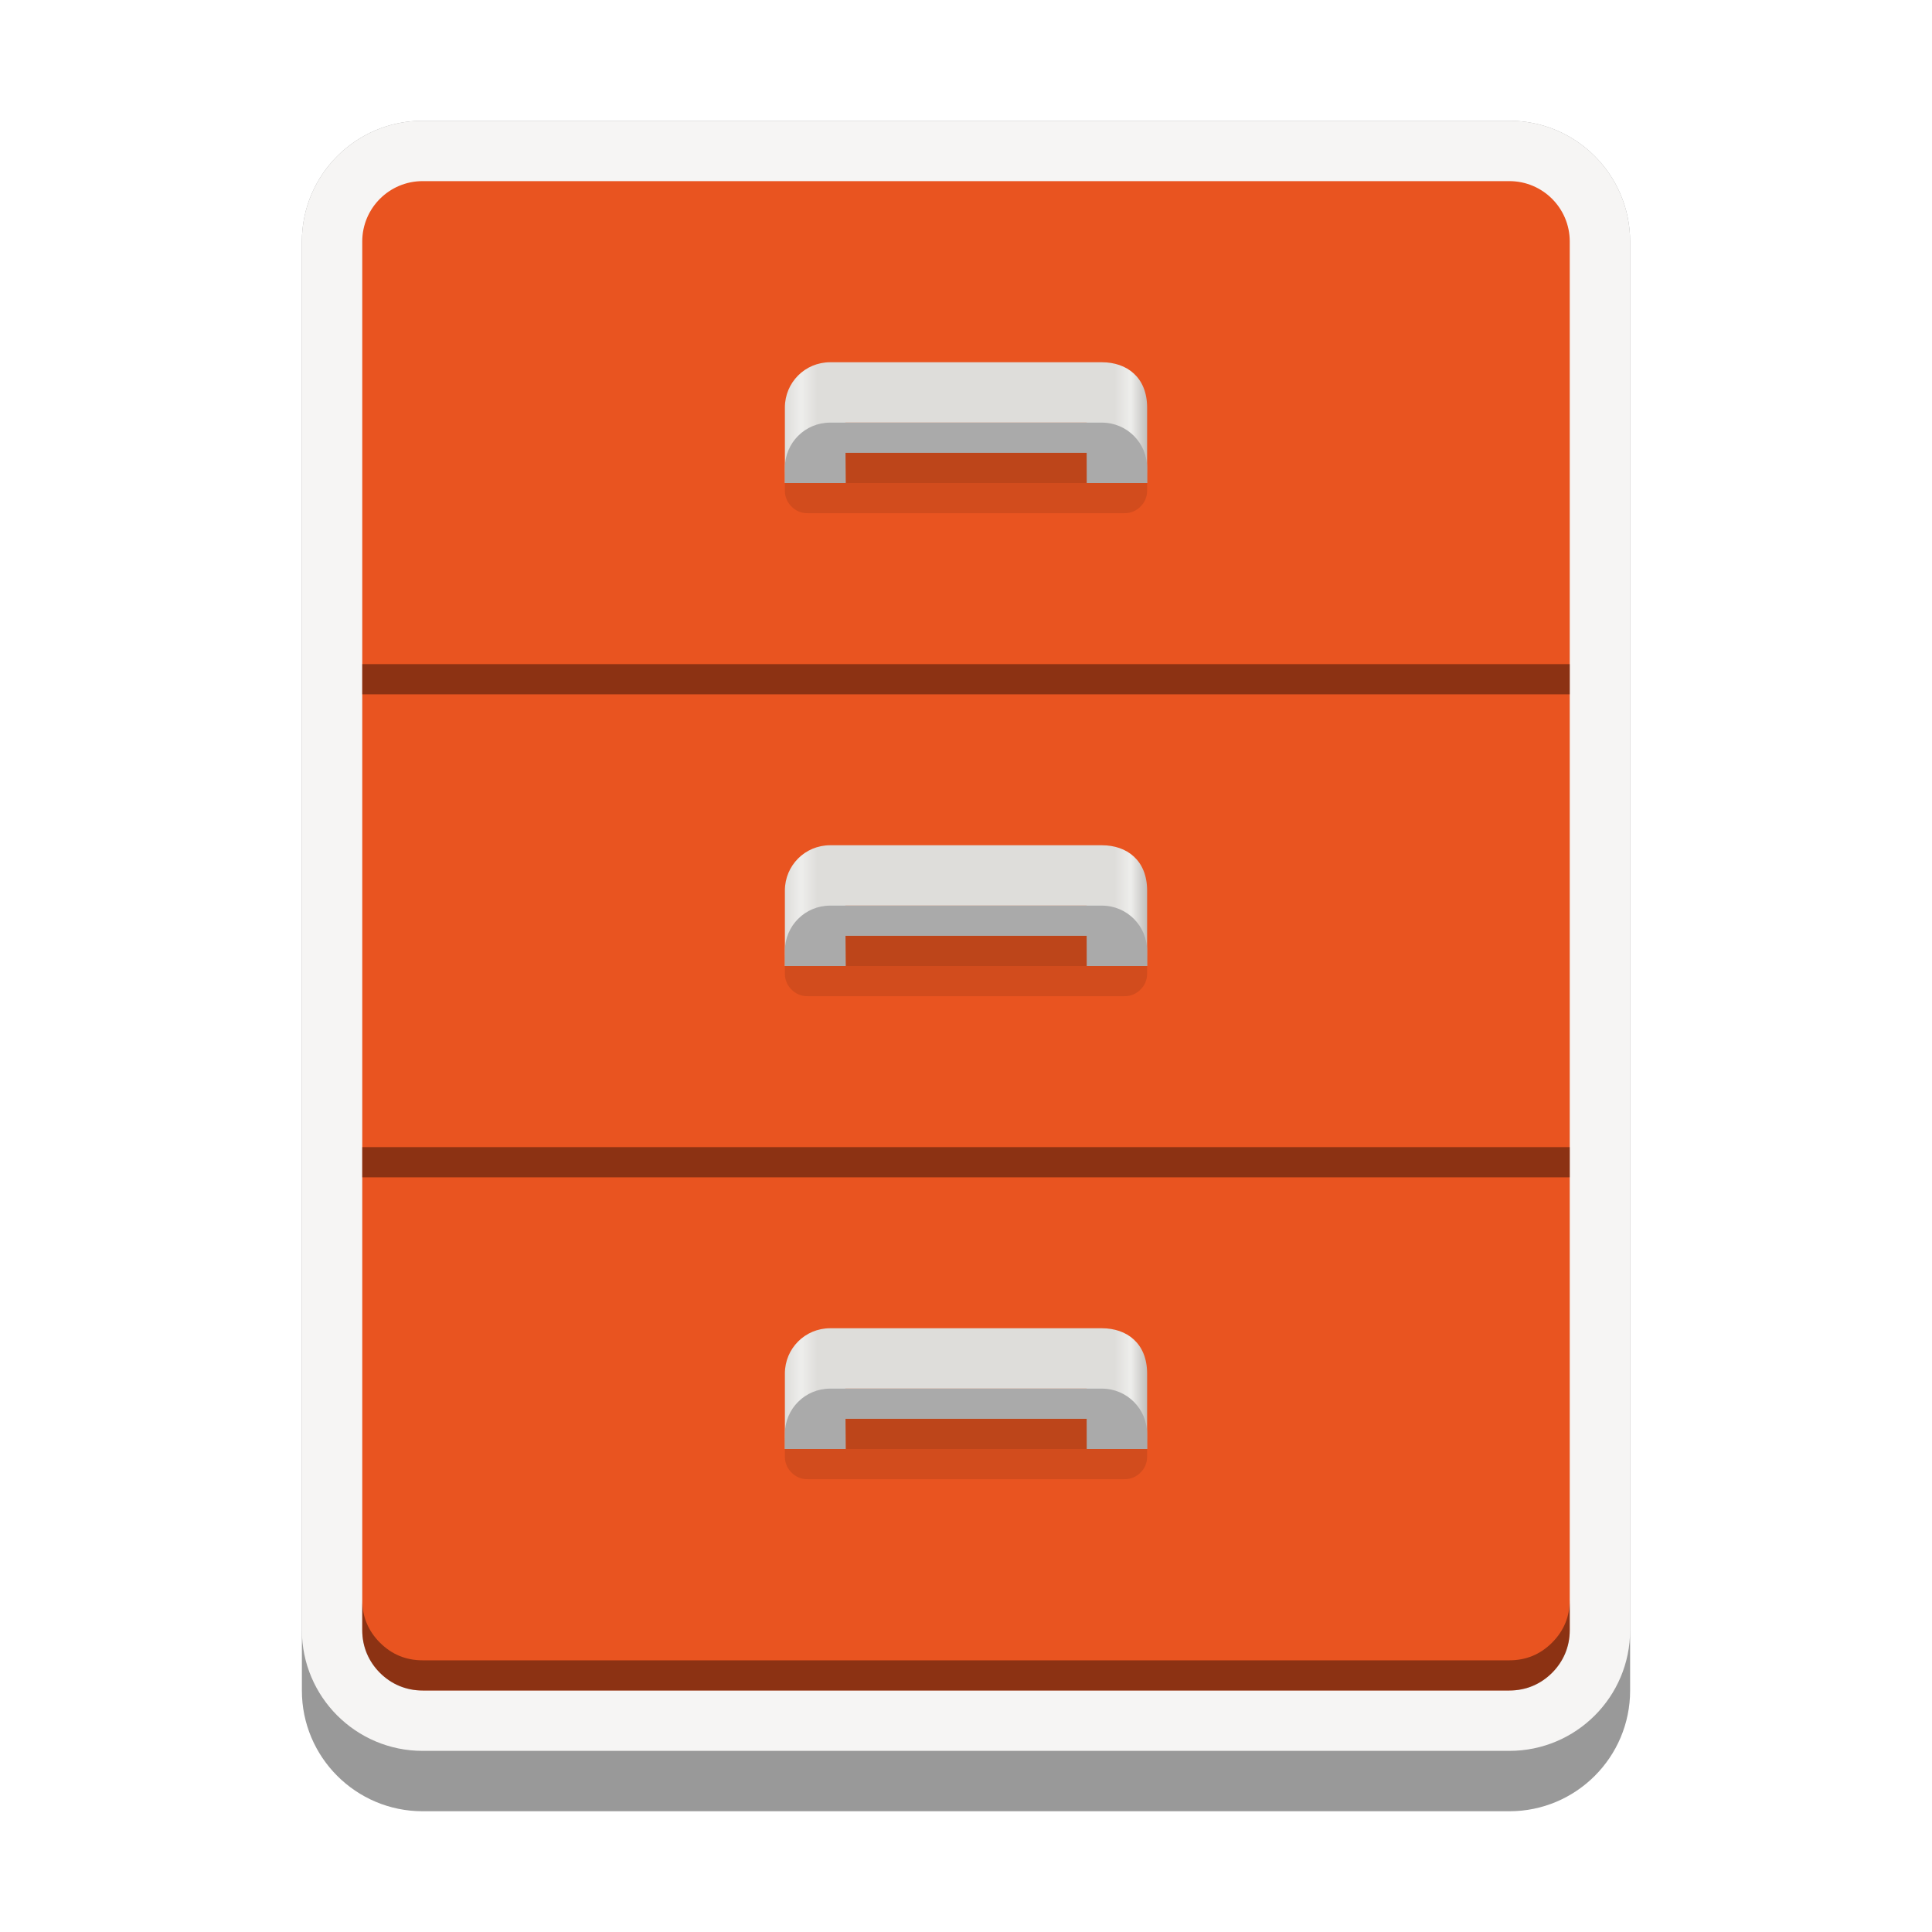
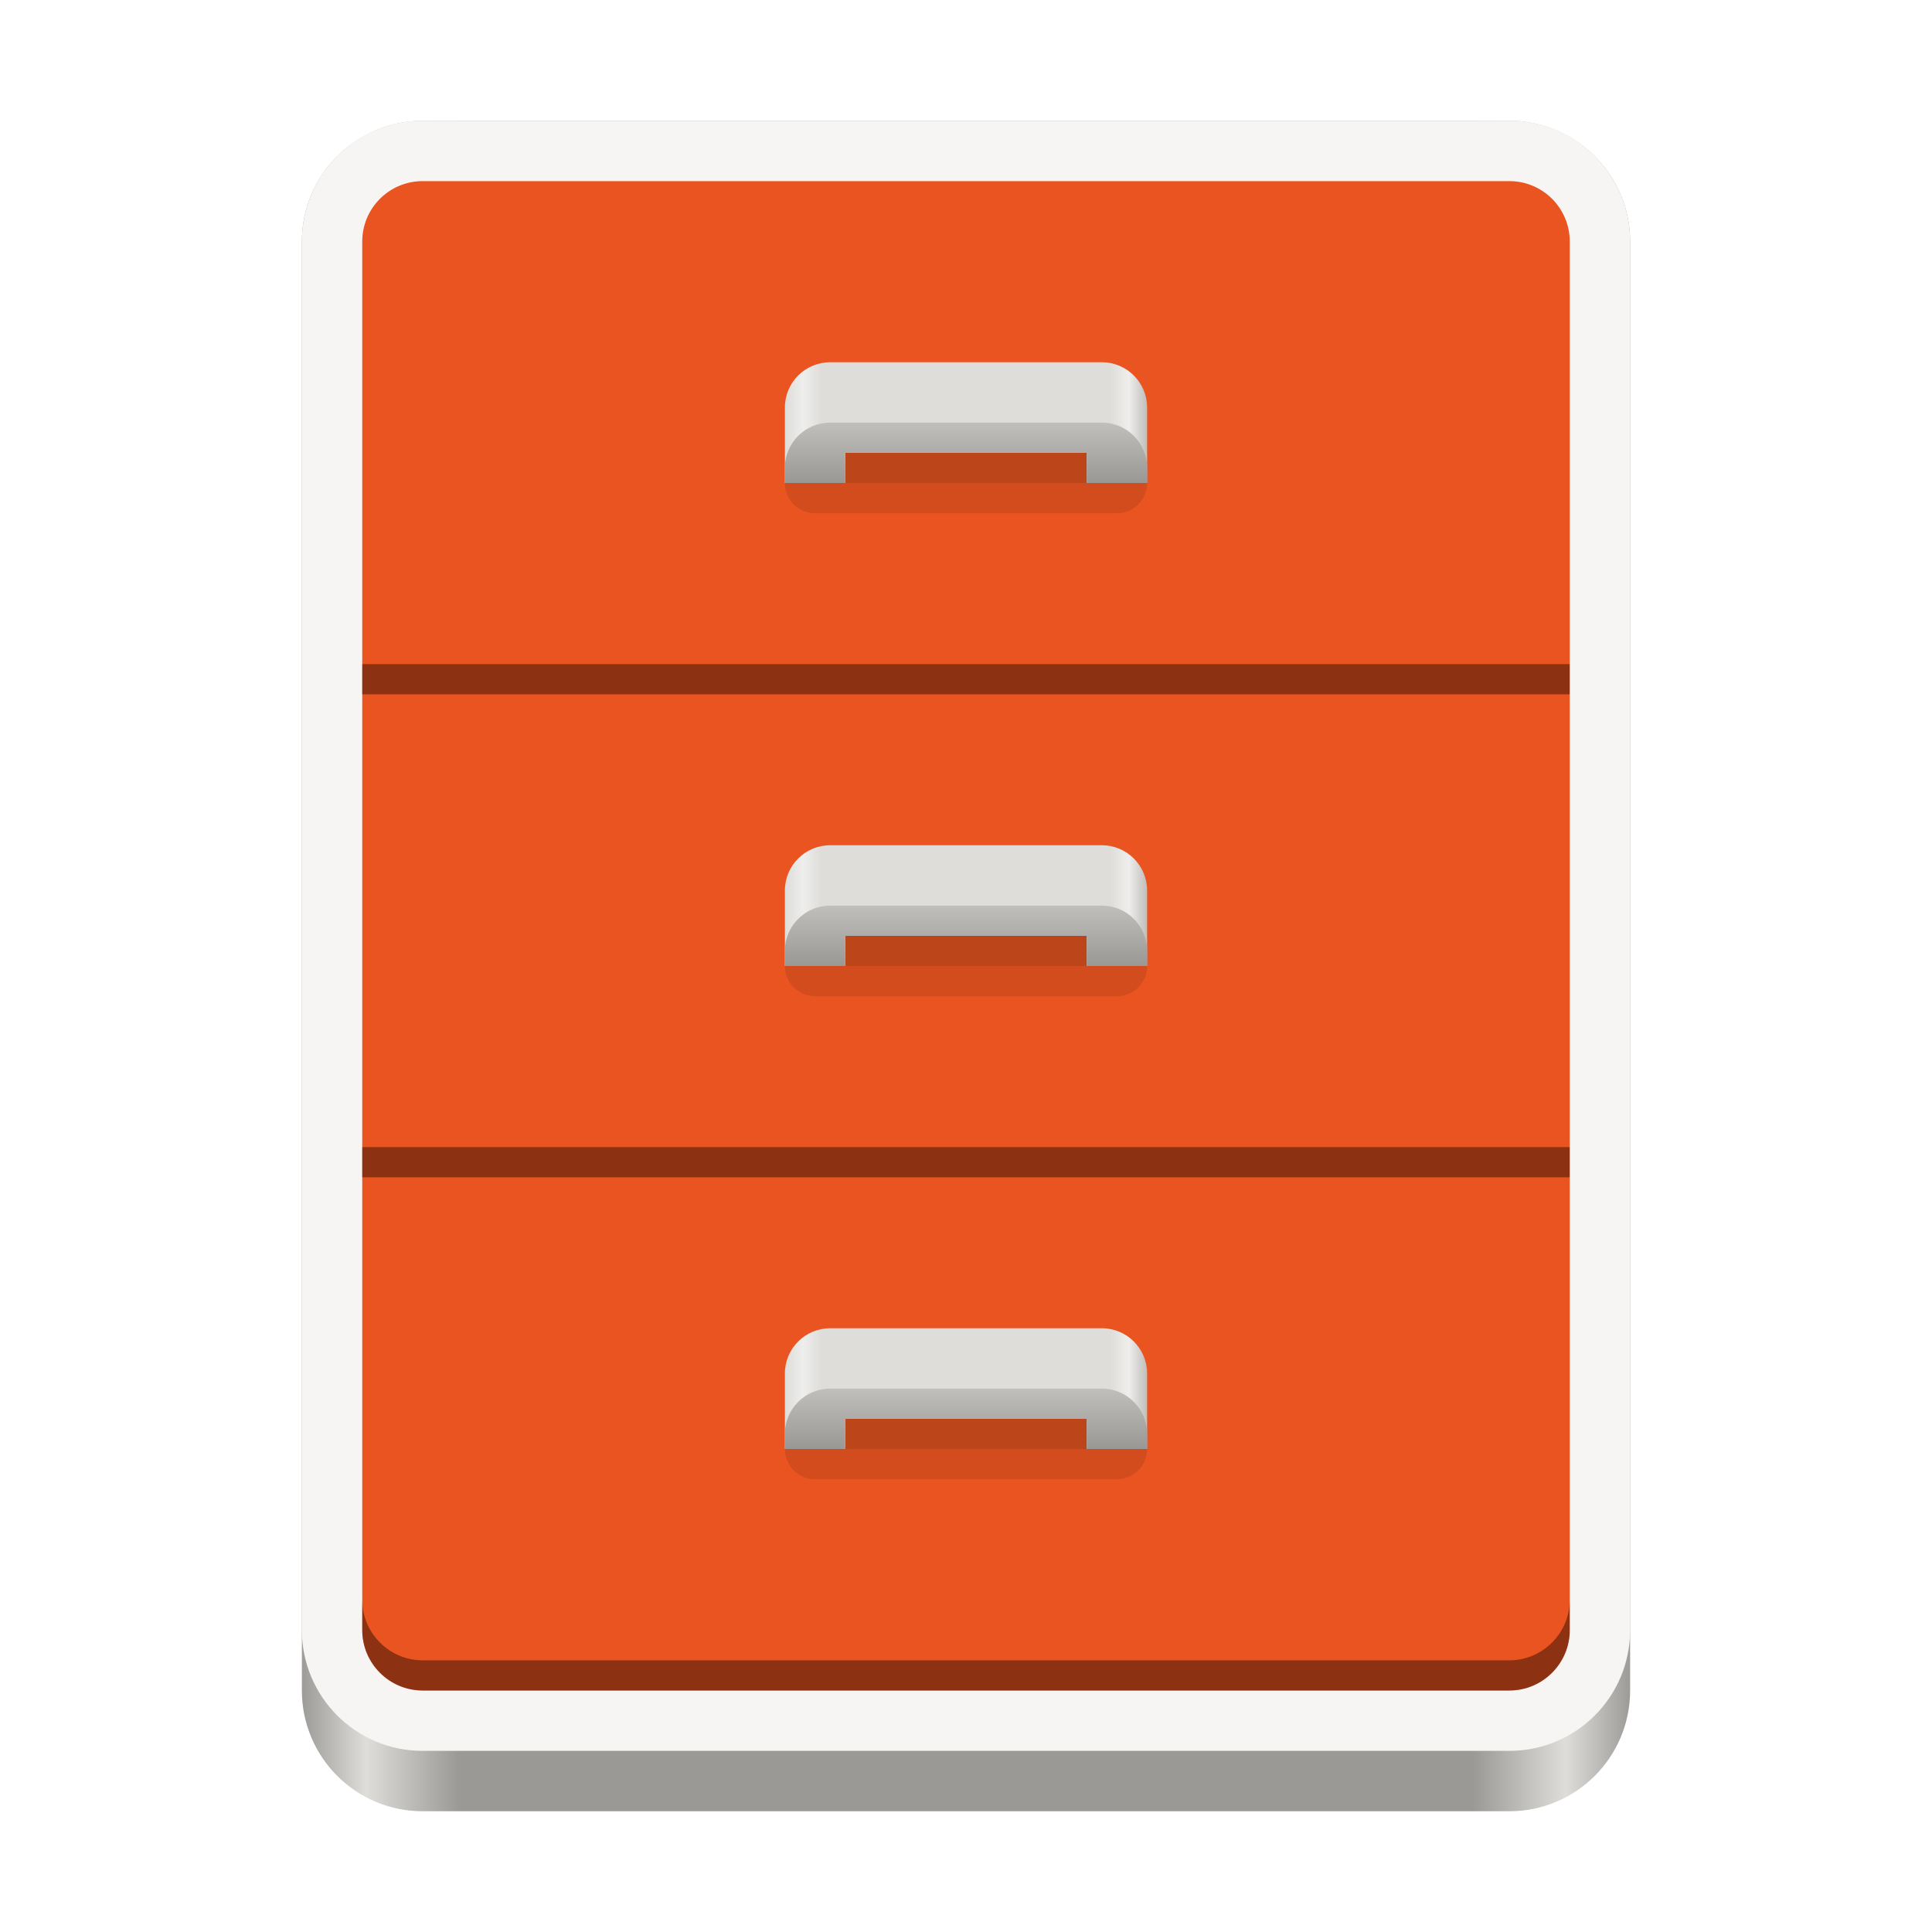
- <svg xmlns="http://www.w3.org/2000/svg" width="128" height="128" viewBox="0 0 128 128" fill="none">
+ <svg xmlns="http://www.w3.org/2000/svg" width="128" height="128" viewBox="0 0 128 128">
  <defs>
-     <linearGradient id="graydient" gradientUnits="userSpaceOnUse" x1="0" y1="20" x2="24" y2="20">
+     <linearGradient id="corners">
+       <stop offset="0" stop-color="#9A9996" />
+       <stop offset="5%" stop-color="#DEDDDA" />
+       <stop offset="12%" stop-color="#9A9996" />
+       <stop offset="88%" stop-color="#9A9996" />
+       <stop offset="95%" stop-color="#DEDDDA" />
+       <stop offset="1" stop-color="#9A9996" />
+     </linearGradient>
+     <linearGradient id="handles">
      <stop offset="0" stop-color="#DEDDDA" />
-       <stop offset="0.045" stop-color="#EEEEEC" />
-       <stop offset="0.090" stop-color="#DEDDDA" />
-       <stop offset="0.910" stop-color="#DEDDDA" />
-       <stop offset="0.955" stop-color="#EEEEEC" />
+       <stop offset="5%" stop-color="#EEEEEC" />
+       <stop offset="10%" stop-color="#DEDDDA" />
+       <stop offset="90%" stop-color="#DEDDDA" />
+       <stop offset="95%" stop-color="#EEEEEC" />
      <stop offset="1" stop-color="#C0BFBC" />
    </linearGradient>
+     <linearGradient id="downers" x1="0" y1="0" x2="0" y2="0.5">
+       <stop offset="0" stop-color="#C0BFBC" />
+       <stop offset="1" stop-color="#999894" />
+     </linearGradient>
+     <clipPath id="handler">
+       <path d="M0 0L24 0L24 8L20 8L20 6L4 6L4 8L0 8Z" />
+     </clipPath>
  </defs>
-   <rect id="extrude" width="88" height="112" x="20" y="8" rx="8" ry="8" fill="#999999" />
-   <rect id="contour" width="88" height="108" x="20" y="8" rx="8" ry="8" fill="#F6F5F4" />
-   <rect id="drawers" width="80" height="100" x="24" y="12" rx="4" ry="4" fill="#E95420" />
-   <g id="gaps" transform="translate(24 44)" fill="#000000" opacity="0.4">
-     <path d="M0 2L0 0C0 1.105 0.391 2.049 1.172 2.83C1.953 3.611 2.895 4 4 4L76 4C77.105 4 78.047 3.611 78.828 2.83C79.609 2.049 80 1.105 80 0L80 2C80 3.105 79.609 4.048 78.828 4.83C78.047 5.611 77.105 6 76 6L4 6C2.895 6 1.953 5.611 1.172 4.83C0.391 4.048 0 3.105 0 2L0 2Z" transform="translate(0 62)" />
-     <rect width="80" height="2" transform="translate(0 32)" />
-     <rect width="80" height="2" />
+   <rect width="88" height="112" rx="8" x="20" y="8" fill="url(#corners)" />
+   <rect width="88" height="108" rx="8" x="20" y="8" fill="#F6F5F4" />
+   <rect width="80" height="100" rx="4" x="24" y="12" fill="#E95420" />
+   <g fill="#000000" opacity="40%">
+     <path d="M0 0C0 2.2 1.8 4 4 4L76 4C78.2 4 80 2.2 80 0L80 2C80 4.2 78.2 6 76 6L4 6C1.8 6 0 4.2 0 2Z" transform="translate(24 106)" />
+     <rect width="80" height="2" x="24" y="76" />
+     <rect width="80" height="2" x="24" y="44" />
  </g>
-   <g id="handle3" transform="translate(52 88)">
-     <path d="M3 0C3 0 21 0 21 0C22.662 0 24 1 24 3C24 3 24 8 24 8L20.031 8L20 4L4 4L4.031 8L0 8C0 8 0 3 0 3C0 1.338 1.338 0 3 0C3 0 3 0 3 0Z" fill="url(#graydient)" />
-     <path d="M0 2L0 1.5C0 1.086 0.146 0.732 0.44 0.44C0.732 0.146 1.086 0 1.5 0L22.5 0C22.914 0 23.268 0.146 23.561 0.44C23.854 0.732 24 1.086 24 1.5L24 2.5C24 2.914 23.854 3.268 23.561 3.561C23.268 3.854 22.914 4 22.5 4L1.5 4C1.086 4 0.732 3.854 0.44 3.561C0.146 3.268 0 2.914 0 2.5L0 2Z" fill="#000000" opacity="0.1" transform="translate(0 6)" />
-     <path d="M3 0C1.338 0 0 1.338 0 3C0 3 0 4 0 4L4 4L4 2L20 2L20 4L24 4C24 4 24 3 24 3C24 1.338 22.662 0 21 0C21 0 3 0 3 0Z" fill="#AAAAAA" transform="translate(0 4)" />
-     <rect width="16" height="2" fill="#000000" opacity="0.1" transform="translate(4 6)" />
+   <g transform="translate(52 24)">
+     <g fill="#000000" fill-opacity="10%">
+       <rect width="24" height="4" rx="2" y="6" />
+       <rect width="16" height="2" x="4" y="6" />
+     </g>
+     <g clip-path="url(#handler)">
+       <rect width="24" height="12" rx="3" fill="url(#handles)" />
+       <rect width="24" height="8" rx="3" y="4" fill="url(#downers)" />
+     </g>
  </g>
-   <g id="handle2" transform="translate(52 56)">
-     <path d="M3 0C3 0 21 0 21 0C22.662 0 24 1 24 3C24 3 24 8 24 8L20.031 8L20 4L4 4L4.031 8L0 8C0 8 0 3 0 3C0 1.338 1.338 0 3 0C3 0 3 0 3 0Z" fill="url(#graydient)" fill-rule="evenodd" />
-     <path d="M0 2L0 1.5C0 1.086 0.146 0.732 0.44 0.44C0.732 0.146 1.086 0 1.5 0L22.5 0C22.914 0 23.268 0.146 23.561 0.44C23.854 0.732 24 1.086 24 1.5L24 2.5C24 2.914 23.854 3.268 23.561 3.561C23.268 3.854 22.914 4 22.5 4L1.5 4C1.086 4 0.732 3.854 0.44 3.561C0.146 3.268 0 2.914 0 2.5L0 2Z" fill="#000000" opacity="0.1" transform="translate(0 6)" />
-     <path d="M3 0C1.338 0 0 1.338 0 3C0 3 0 4 0 4L4 4L4 2L20 2L20 4L24 4C24 4 24 3 24 3C24 1.338 22.662 0 21 0C21 0 3 0 3 0Z" fill="#AAAAAA" transform="translate(0 4)" />
-     <rect width="16" height="2" fill="#000000" opacity="0.1" transform="translate(4 6)" />
+   <g transform="translate(52 56)">
+     <g fill="#000000" fill-opacity="10%">
+       <rect width="24" height="4" rx="2" y="6" />
+       <rect width="16" height="2" x="4" y="6" />
+     </g>
+     <g clip-path="url(#handler)">
+       <rect width="24" height="12" rx="3" fill="url(#handles)" />
+       <rect width="24" height="8" rx="3" y="4" fill="url(#downers)" />
+     </g>
  </g>
-   <g id="handle1" transform="translate(52 24)">
-     <path d="M3 0C3 0 21 0 21 0C22.662 0 24 1 24 3C24 3 24 8 24 8L20.031 8L20 4L4 4L4.031 8L0 8C0 8 0 3 0 3C0 1.338 1.338 0 3 0C3 0 3 0 3 0Z" fill="url(#graydient)" fill-rule="evenodd" />
-     <path d="M0 2L0 1.5C0 1.086 0.146 0.732 0.44 0.44C0.732 0.146 1.086 0 1.5 0L22.5 0C22.914 0 23.268 0.146 23.561 0.44C23.854 0.732 24 1.086 24 1.5L24 2.5C24 2.914 23.854 3.268 23.561 3.561C23.268 3.854 22.914 4 22.5 4L1.5 4C1.086 4 0.732 3.854 0.44 3.561C0.146 3.268 0 2.914 0 2.5L0 2Z" fill="#000000" opacity="0.1" transform="translate(0 6)" />
-     <path d="M3 0C1.338 0 0 1.338 0 3C0 3 0 4 0 4L4 4L4 2L20 2L20 4L24 4C24 4 24 3 24 3C24 1.338 22.662 0 21 0C21 0 3 0 3 0Z" fill="#AAAAAA" transform="translate(0 4)" />
-     <rect width="16" height="2" fill="#000000" opacity="0.1" transform="translate(4 6)" />
+   <g transform="translate(52 88)">
+     <g fill="#000000" fill-opacity="10%">
+       <rect width="24" height="4" rx="2" y="6" />
+       <rect width="16" height="2" x="4" y="6" />
+     </g>
+     <g clip-path="url(#handler)">
+       <rect width="24" height="12" rx="3" fill="url(#handles)" />
+       <rect width="24" height="8" rx="3" y="4" fill="url(#downers)" />
+     </g>
  </g>
</svg>
